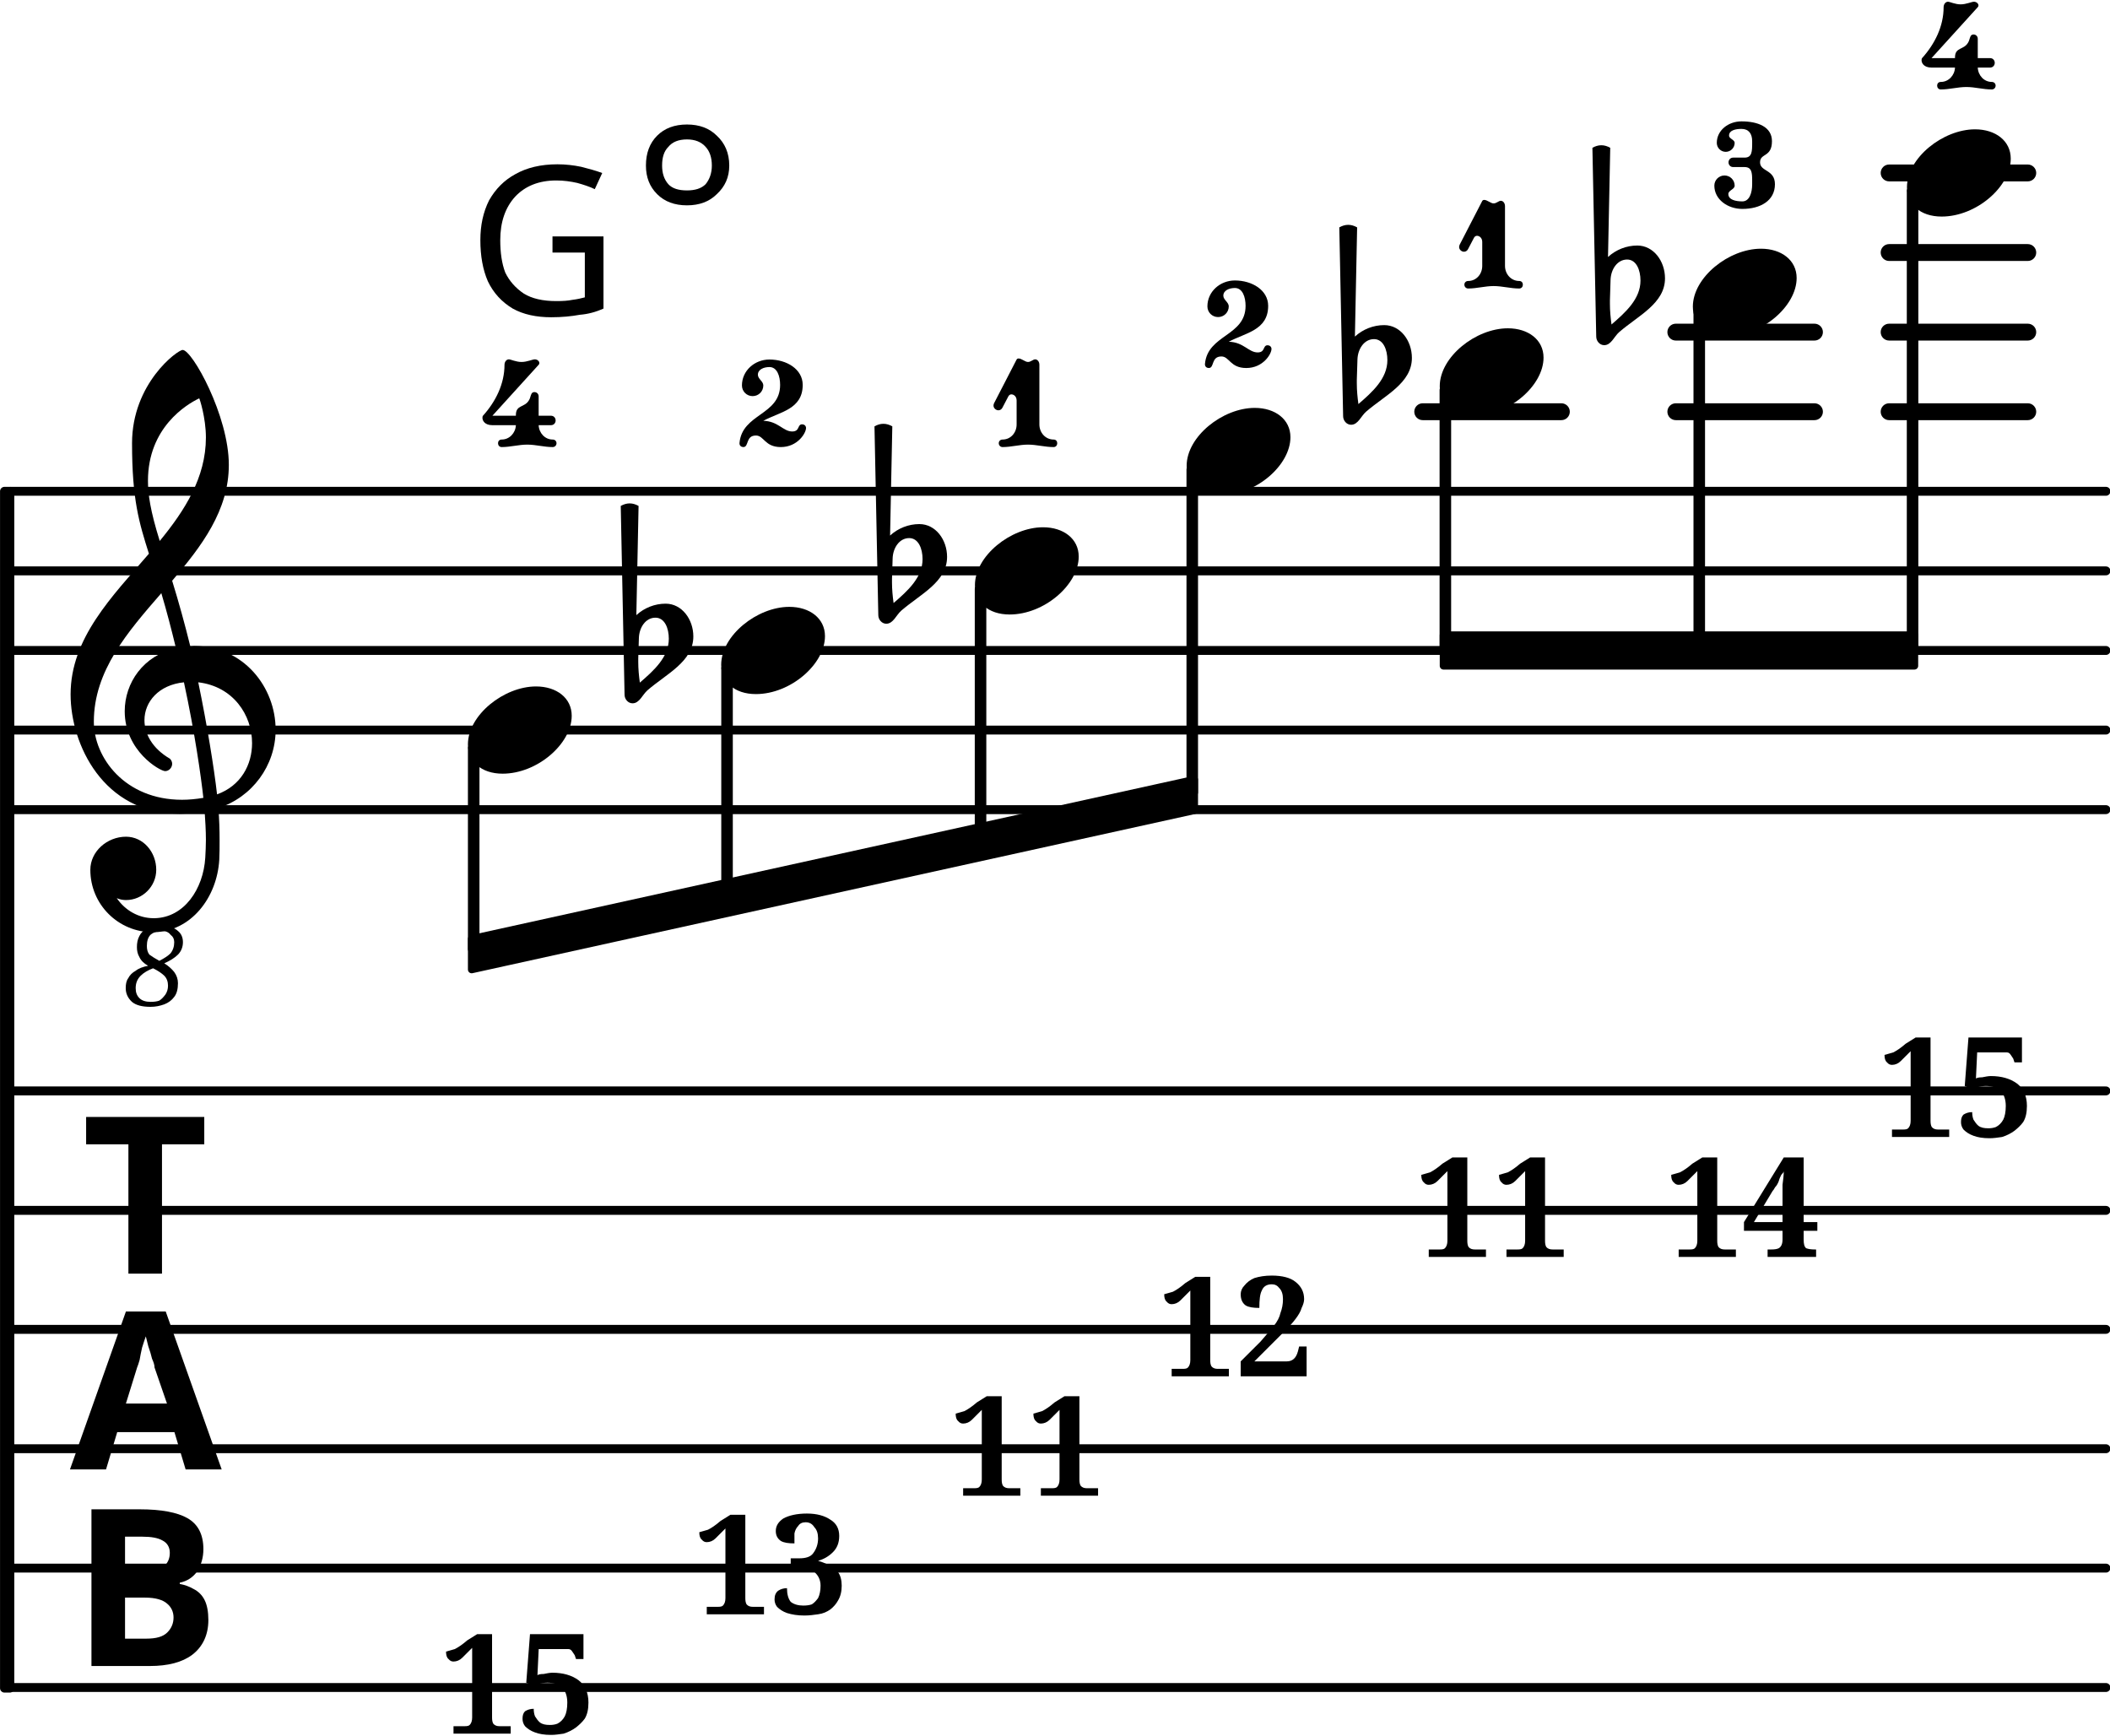
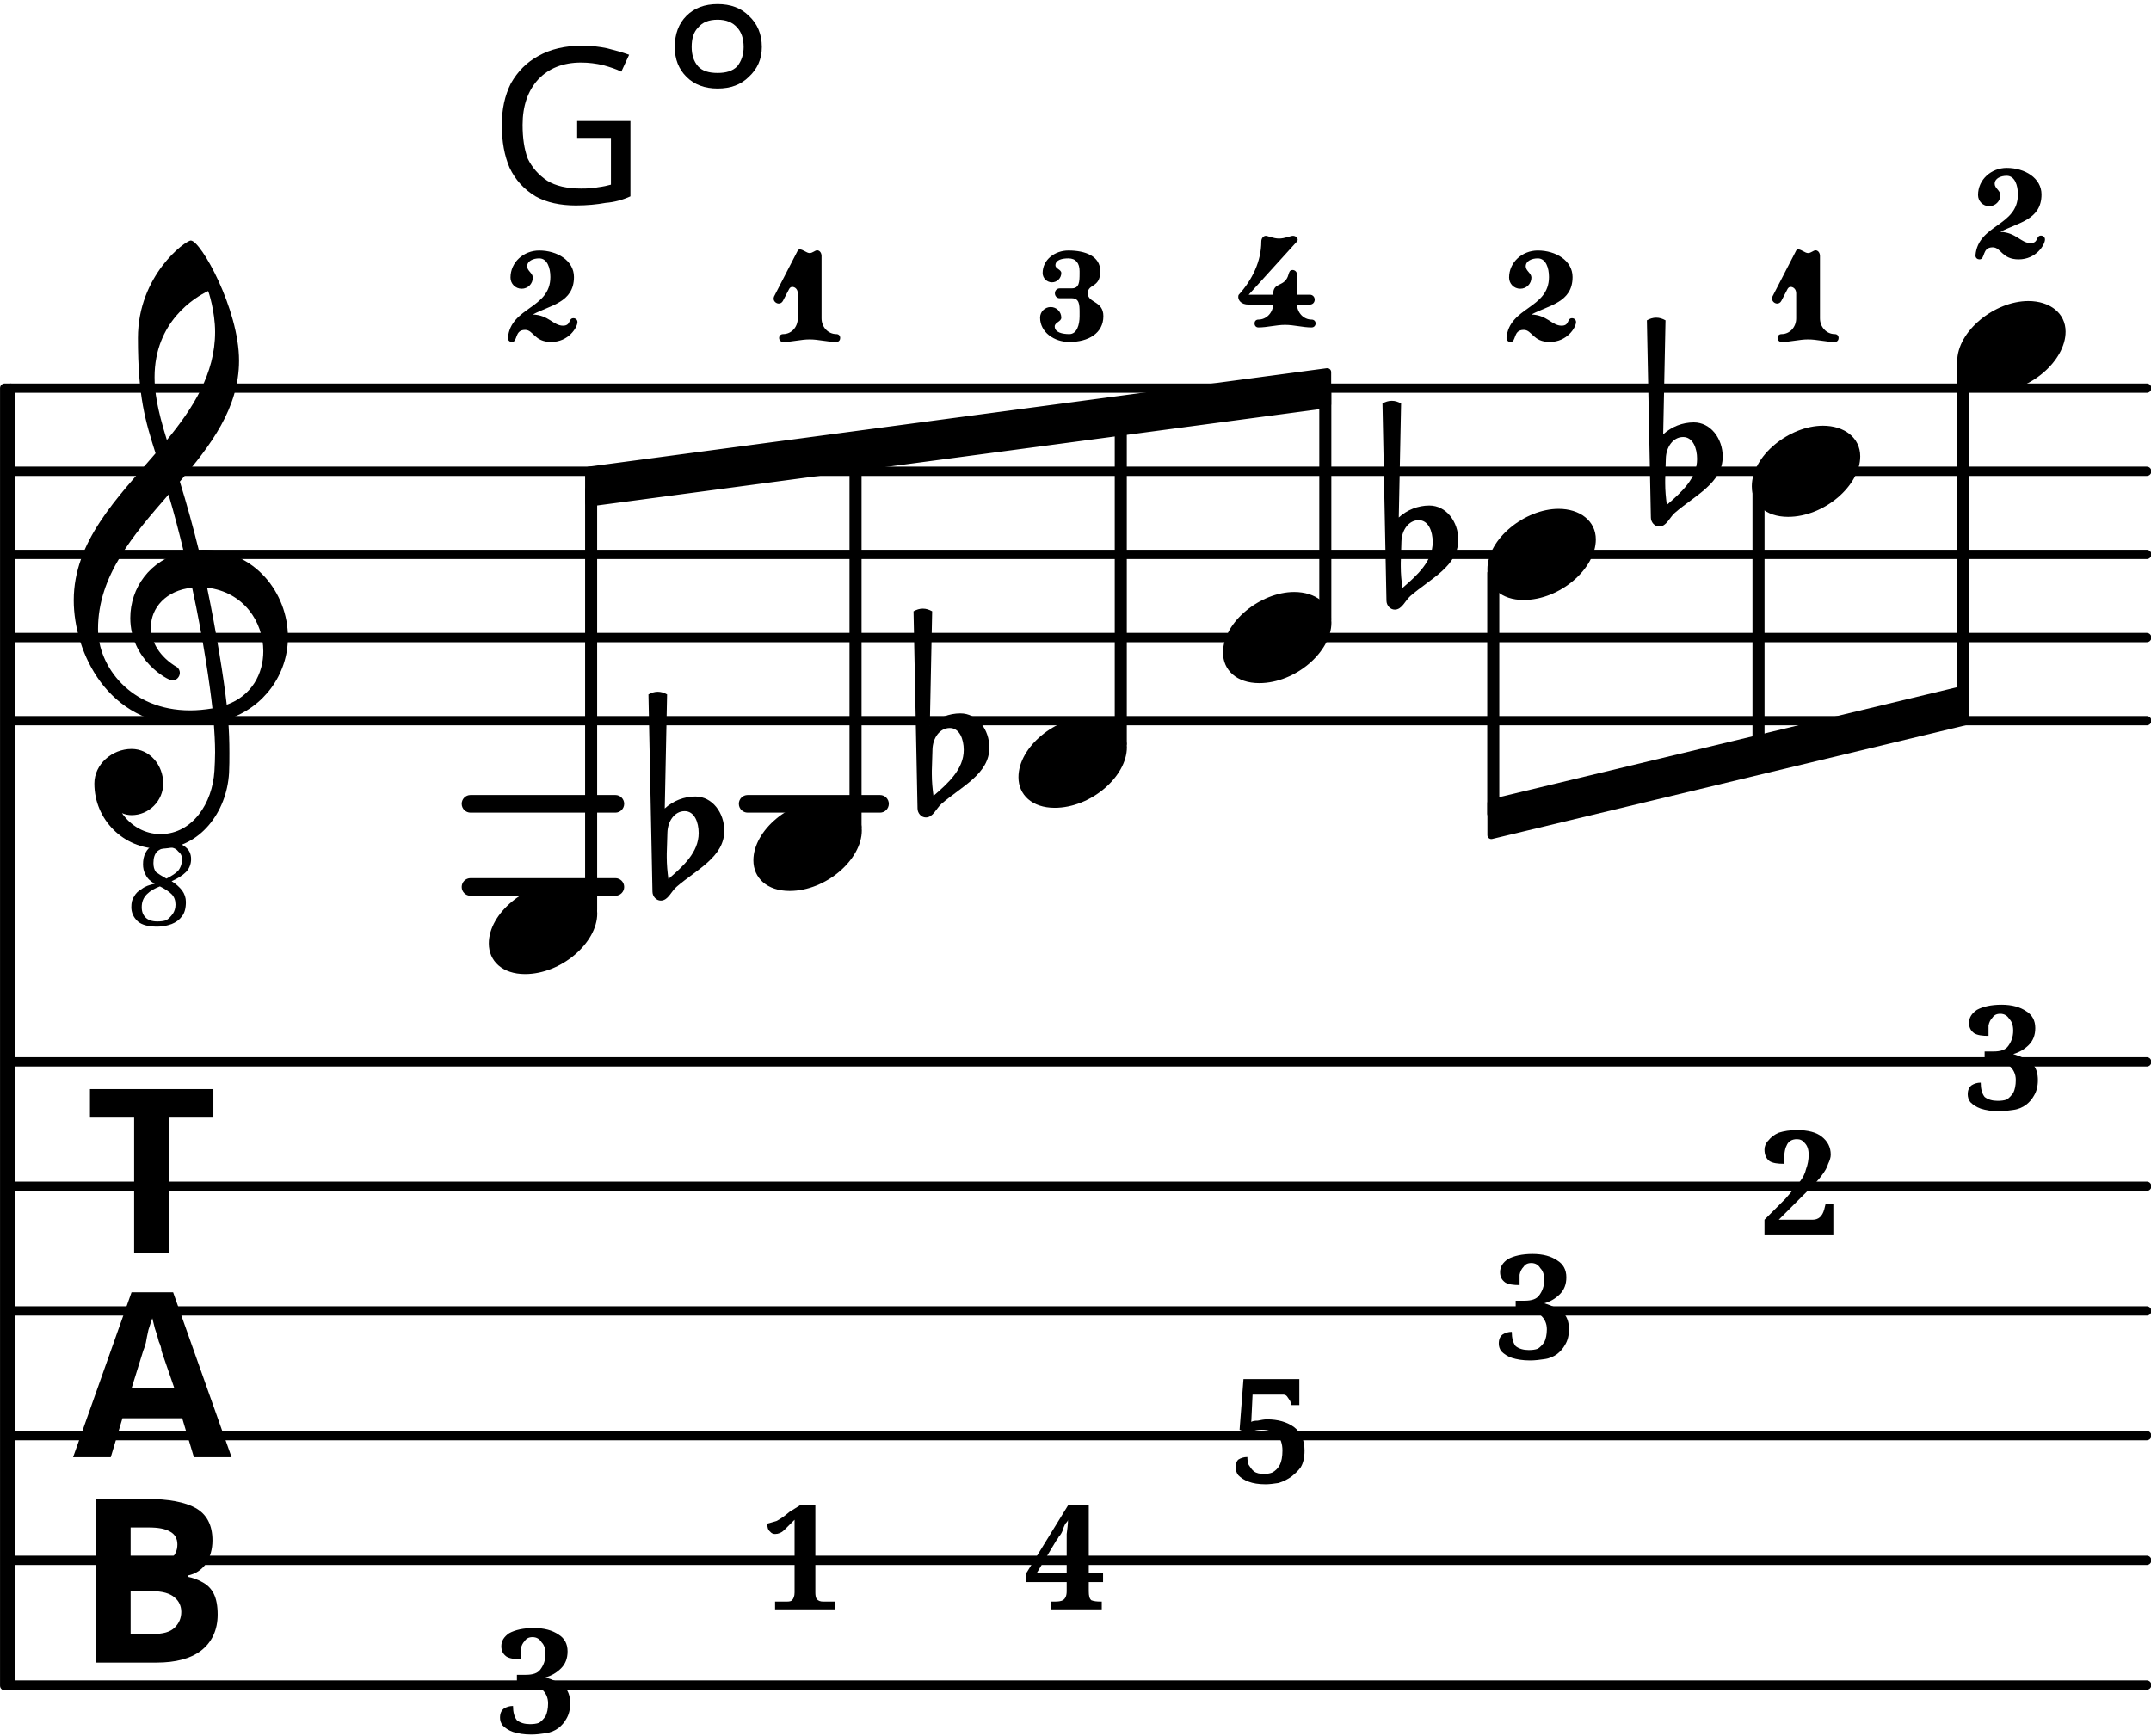
- <svg xmlns="http://www.w3.org/2000/svg" preserveAspectRatio="xMidYMid meet" viewBox="-0.079 -5.733 26.51 21.81">
-   <g transform="translate(0, -3.56)">
-     <rect x="23.55" y="-0.106" width="1.954" height="0.212" ry="0.106" fill="currentColor" />
+ <svg xmlns="http://www.w3.org/2000/svg" preserveAspectRatio="xMidYMid meet" viewBox="-0.079 -4.229 25.87 20.88">
+   <g transform="translate(0, 5.44)">
+     <rect x="8.807" y="-0.106" width="1.804" height="0.212" ry="0.106" fill="currentColor" />
  </g>
-   <g transform="translate(0, -2.56)">
-     <rect x="23.55" y="-0.106" width="1.954" height="0.212" ry="0.106" fill="currentColor" />
+   <g transform="translate(0, 5.44)">
+     <rect x="5.474" y="-0.106" width="1.954" height="0.212" ry="0.106" fill="currentColor" />
  </g>
-   <g transform="translate(0, -1.56)">
-     <rect x="23.55" y="-0.106" width="1.954" height="0.212" ry="0.106" fill="currentColor" />
-   </g>
-   <g transform="translate(0, -0.5599)">
-     <rect x="23.55" y="-0.106" width="1.954" height="0.212" ry="0.106" fill="currentColor" />
-   </g>
-   <g transform="translate(0, -1.56)">
-     <rect x="20.87" y="-0.106" width="1.954" height="0.212" ry="0.106" fill="currentColor" />
-   </g>
-   <g transform="translate(0, -0.5599)">
-     <rect x="20.87" y="-0.106" width="1.954" height="0.212" ry="0.106" fill="currentColor" />
-   </g>
-   <g transform="translate(0, -0.5599)">
-     <rect x="17.69" y="-0.106" width="1.954" height="0.212" ry="0.106" fill="currentColor" />
+   <g transform="translate(0, 6.44)">
+     <rect x="5.474" y="-0.106" width="1.954" height="0.212" ry="0.106" fill="currentColor" />
  </g>
  <g transform="translate(0, 4.44)">
-     <line stroke-linejoin="round" stroke-linecap="round" stroke-width="0.112" stroke="currentColor" x1="0.056" y1="0" x2="26.38" y2="0" />
+     <line stroke-linejoin="round" stroke-linecap="round" stroke-width="0.112" stroke="currentColor" x1="0.056" y1="0" x2="25.74" y2="0" />
  </g>
  <g transform="translate(0, 3.44)">
-     <line stroke-linejoin="round" stroke-linecap="round" stroke-width="0.112" stroke="currentColor" x1="0.056" y1="0" x2="26.38" y2="0" />
+     <line stroke-linejoin="round" stroke-linecap="round" stroke-width="0.112" stroke="currentColor" x1="0.056" y1="0" x2="25.74" y2="0" />
  </g>
  <g transform="translate(0, 2.44)">
-     <line stroke-linejoin="round" stroke-linecap="round" stroke-width="0.112" stroke="currentColor" x1="0.056" y1="0" x2="26.38" y2="0" />
+     <line stroke-linejoin="round" stroke-linecap="round" stroke-width="0.112" stroke="currentColor" x1="0.056" y1="0" x2="25.74" y2="0" />
  </g>
  <g transform="translate(0, 1.44)">
-     <line stroke-linejoin="round" stroke-linecap="round" stroke-width="0.112" stroke="currentColor" x1="0.056" y1="0" x2="26.38" y2="0" />
+     <line stroke-linejoin="round" stroke-linecap="round" stroke-width="0.112" stroke="currentColor" x1="0.056" y1="0" x2="25.74" y2="0" />
  </g>
  <g transform="translate(0, 0.4401)">
-     <line stroke-linejoin="round" stroke-linecap="round" stroke-width="0.112" stroke="currentColor" x1="0.056" y1="0" x2="26.38" y2="0" />
+     <line stroke-linejoin="round" stroke-linecap="round" stroke-width="0.112" stroke="currentColor" x1="0.056" y1="0" x2="25.74" y2="0" />
  </g>
-   <g transform="translate(0, 15.47)">
-     <line stroke-linejoin="round" stroke-linecap="round" stroke-width="0.112" stroke="currentColor" x1="0.056" y1="0" x2="26.38" y2="0" />
+   <g transform="translate(0, 16.04)">
+     <line stroke-linejoin="round" stroke-linecap="round" stroke-width="0.112" stroke="currentColor" x1="0.056" y1="0" x2="25.74" y2="0" />
  </g>
-   <g transform="translate(0, 13.97)">
-     <line stroke-linejoin="round" stroke-linecap="round" stroke-width="0.112" stroke="currentColor" x1="0.056" y1="0" x2="26.38" y2="0" />
+   <g transform="translate(0, 14.54)">
+     <line stroke-linejoin="round" stroke-linecap="round" stroke-width="0.112" stroke="currentColor" x1="0.056" y1="0" x2="25.74" y2="0" />
  </g>
-   <g transform="translate(0, 12.47)">
-     <line stroke-linejoin="round" stroke-linecap="round" stroke-width="0.112" stroke="currentColor" x1="0.056" y1="0" x2="26.38" y2="0" />
+   <g transform="translate(0, 13.04)">
+     <line stroke-linejoin="round" stroke-linecap="round" stroke-width="0.112" stroke="currentColor" x1="0.056" y1="0" x2="25.74" y2="0" />
  </g>
-   <g transform="translate(0, 10.97)">
-     <line stroke-linejoin="round" stroke-linecap="round" stroke-width="0.112" stroke="currentColor" x1="0.056" y1="0" x2="26.38" y2="0" />
+   <g transform="translate(0, 11.54)">
+     <line stroke-linejoin="round" stroke-linecap="round" stroke-width="0.112" stroke="currentColor" x1="0.056" y1="0" x2="25.74" y2="0" />
  </g>
-   <g transform="translate(0, 9.475)">
-     <line stroke-linejoin="round" stroke-linecap="round" stroke-width="0.112" stroke="currentColor" x1="0.056" y1="0" x2="26.38" y2="0" />
+   <g transform="translate(0, 10.04)">
+     <line stroke-linejoin="round" stroke-linecap="round" stroke-width="0.112" stroke="currentColor" x1="0.056" y1="0" x2="25.74" y2="0" />
  </g>
-   <g transform="translate(0, 7.974)">
-     <line stroke-linejoin="round" stroke-linecap="round" stroke-width="0.112" stroke="currentColor" x1="0.056" y1="0" x2="26.38" y2="0" />
+   <g transform="translate(0, 8.544)">
+     <line stroke-linejoin="round" stroke-linecap="round" stroke-width="0.112" stroke="currentColor" x1="0.056" y1="0" x2="25.74" y2="0" />
  </g>
-   <g transform="translate(18.01, 2.44)">
-     <polygon stroke-linejoin="round" stroke-linecap="round" stroke-width="0.094" fill="currentColor" stroke="currentColor" points="5.964 -0.193 5.964 0.193 0.047 0.193 0.047 -0.193" />
+   <g transform="translate(17.81, 5.624)">
+     <polygon stroke-linejoin="round" stroke-linecap="round" stroke-width="0.094" fill="currentColor" stroke="currentColor" points="5.743 -1.561 5.743 -1.175 0.047 0.193 0.047 -0.193" />
  </g>
-   <g transform="translate(5.8, 6.256)">
-     <polygon stroke-linejoin="round" stroke-linecap="round" stroke-width="0.094" fill="currentColor" stroke="currentColor" points="9.126 -2.193 9.126 -1.807 0.047 0.193 0.047 -0.193" />
+   <g transform="translate(6.958, 1.624)">
+     <polygon stroke-linejoin="round" stroke-linecap="round" stroke-width="0.094" fill="currentColor" stroke="currentColor" points="8.926 -1.377 8.926 -0.991 0.047 0.193 0.047 -0.193" />
  </g>
-   <g transform="translate(5.8, -1.778)">
+   <g transform="translate(5.8, -1.789)">
    <text font-family="sans" font-size="2.616" text-anchor="start" fill="currentColor">
      <tspan>G</tspan>
    </text>
  </g>
-   <g transform="translate(7.849, -1.778)">
+   <g transform="translate(7.849, -1.789)">
    <text font-family="sans" font-size="3.296" text-anchor="start" fill="currentColor">
      <tspan>°</tspan>
    </text>
  </g>
-   <g transform="translate(5.8, 3.44)">
+   <g transform="translate(5.8, 6.94)">
    <path transform="scale(0.004, -0.004)" d="M0 -45c0 92 113 182 214 182c64 0 112 -36 112 -92c0 -88 -108 -182 -217 -182c-68 0 -109 39 -109 92z" fill="currentColor" />
  </g>
-   <g transform="translate(5.989, -0.1157)">
-     <path transform="scale(0.0022, -0.0022)" d="M148 501c10 0 41 -15 72 -15c32 0 63 15 76 15c15 0 26 -11 26 -21c0 -4 -1 -7 -4 -10l-264 -291h134v4c0 60 50 41 75 85c7 11 8 24 14 36c3 7 10 10 17 10c11 0 24 -8 24 -25v-110h70c18 0 27 -14 27 -27s-9 -27 -27 -27h-70c2 -45 36 -82 80 -82c14 0 22 -10 22 -21 s-8 -22 -22 -22c-49 0 -96 14 -145 14s-97 -14 -146 -14c-14 0 -21 11 -21 22s7 21 21 21c44 0 79 37 81 82h-134c-43 0 -57 25 -57 42c0 5 1 10 3 12c73 81 123 182 123 291c0 17 11 31 25 31z" fill="currentColor" />
+   <g transform="translate(6.03, -0.1157)">
+     <path transform="scale(0.0022, -0.0022)" d="M94 66c-60 0 -39 -66 -72 -66c-11 0 -22 7 -22 21v2c15 169 232 158 232 332c0 50 -17 102 -61 102c-33 0 -66 -14 -66 -44c0 -24 31 -37 31 -61c0 -34 -27 -61 -61 -61s-61 27 -61 61c0 84 72 148 157 148c98 0 190 -55 190 -145c0 -140 -131 -154 -225 -205 c85 -2 113 -61 165 -61c45 0 28 41 57 41c11 0 22 -8 22 -21c0 -29 -48 -109 -144 -109c-92 0 -96 66 -142 66z" fill="currentColor" />
  </g>
  <g transform="translate(0.8, 3.44)">
    <path transform="scale(0.004, -0.004)" d="M265 -635h-5c-108 0 -196 87 -196 196c0 58 53 104 112 104c54 0 95 -48 95 -104c0 -52 -43 -95 -95 -95c-10 0 -20 2 -29 6c26 -38 68 -63 116 -63h3zM403 150c28 -135 50 -272 59 -352c75 27 110 93 110 161c0 88 -59 178 -169 191zM75 26c0 -112 97 -245 277 -245 c21 0 43 2 67 6c-7 65 -27 206 -61 363c-79 -8 -124 -61 -124 -119c0 -43 25 -89 80 -121c5 -5 7 -11 7 -16c0 -12 -10 -23 -22 -23c-16 0 -127 63 -127 188c0 89 58 175 161 198c-14 58 -29 116 -46 173c-106 -122 -212 -244 -212 -404zM354 1194c30 0 145 -207 145 -361 c0 -143 -85 -255 -178 -364c21 -68 40 -137 57 -206c4 0 8 1 12 1c156 0 256 -130 256 -263c0 -113 -74 -212 -180 -246c3 -34 4 -68 4 -102c0 -20 0 -40 -1 -60c-7 -120 -89 -225 -204 -228l1 44c93 2 153 92 159 190c1 19 2 37 2 56c0 30 -2 60 -4 90 c-28 -5 -54 -8 -79 -8c-240 0 -342 219 -342 375c0 177 130 307 246 442c-31 98 -53 170 -53 347c0 188 143 293 159 293zM427 919c0 62 -20 123 -21 123c-40 -19 -161 -92 -161 -259c0 -42 7 -93 37 -189c78 95 145 199 145 325z" fill="currentColor" />
  </g>
  <g transform="translate(1.485, 6.902)">
    <text font-family="serif" font-style="italic" font-size="1.386" text-anchor="start" fill="currentColor">
      <tspan>8</tspan>
    </text>
  </g>
-   <g transform="translate(5.447, 16.05)">
+   <g transform="translate(5.888, 16.62)">
    <text font-family="serif" font-weight="bold" font-size="1.746" text-anchor="start" fill="currentColor">
-       <tspan>15</tspan>
+       <tspan>3</tspan>
    </text>
  </g>
-   <g transform="translate(0.9406, 10.27)">
+   <g transform="translate(0.9406, 10.84)">
    <text font-family="sans" font-weight="bold" font-size="2.772" text-anchor="start" fill="currentColor">
      <tspan>T</tspan>
    </text>
  </g>
-   <g transform="translate(0.8, 12.73)">
+   <g transform="translate(0.8, 13.3)">
    <text font-family="sans" font-weight="bold" font-size="2.772" text-anchor="start" fill="currentColor">
      <tspan>A</tspan>
    </text>
  </g>
-   <g transform="translate(0.8201, 15.2)">
+   <g transform="translate(0.8201, 15.77)">
    <text font-family="sans" font-weight="bold" font-size="2.772" text-anchor="start" fill="currentColor">
      <tspan>B</tspan>
    </text>
  </g>
-   <g transform="translate(5.872, 2.44)">
-     <rect x="-0.072" y="1.179" width="0.145" height="2.621" ry="0.047" fill="currentColor" />
+   <g transform="translate(7.03, 2.44)">
+     <rect x="-0.072" y="-0.825" width="0.145" height="5.146" ry="0.047" fill="currentColor" />
  </g>
-   <g transform="translate(8.982, 2.44)">
+   <g transform="translate(8.982, 5.94)">
    <path transform="scale(0.004, -0.004)" d="M0 -45c0 92 113 182 214 182c64 0 112 -36 112 -92c0 -88 -108 -182 -217 -182c-68 0 -109 39 -109 92z" fill="currentColor" />
  </g>
-   <g transform="translate(9.212, -0.1157)">
+   <g transform="translate(9.232, -0.1157)">
+     <path transform="scale(0.0022, -0.0022)" d="M194 486c16 0 29 15 41 15c13 0 24 -13 24 -31v-341c0 -47 35 -86 81 -86c14 0 21 -10 21 -21s-7 -22 -21 -22c-49 0 -97 14 -146 14s-96 -14 -145 -14c-14 0 -22 11 -22 22s8 21 22 21c46 0 80 39 80 86v137c0 23 -16 35 -30 35c-7 0 -13 -4 -17 -11l-34 -65 c-5 -10 -14 -15 -23 -15c-14 0 -28 12 -28 27c0 4 1 8 3 13l129 250c2 4 7 6 11 6c18 0 37 -20 54 -20z" fill="currentColor" />
+   </g>
+   <g transform="translate(9.071, 15.13)">
+     <text font-family="serif" font-weight="bold" font-size="1.746" text-anchor="start" fill="currentColor">
+       <tspan>1</tspan>
+     </text>
+   </g>
+   <g transform="translate(10.21, 2.44)">
+     <rect x="-0.072" y="-1.245" width="0.145" height="4.566" ry="0.047" fill="currentColor" />
+   </g>
+   <g transform="translate(7.832, 5.94)">
+     <path transform="scale(0.004, -0.004)" d="M29 39l-2 -64v-11c0 -22 2 -43 5 -65c44 38 91 80 91 138c0 33 -13 66 -42 66c-31 0 -51 -31 -52 -64zM-28 454c9 5 18 8 28 8s19 -3 28 -8l-7 -343c25 23 58 36 92 36c51 0 87 -49 87 -103c0 -79 -84 -117 -144 -169c-16 -14 -25 -41 -47 -41c-14 0 -25 13 -25 27z" fill="currentColor" />
+   </g>
+   <g transform="translate(12.17, 4.94)">
+     <path transform="scale(0.004, -0.004)" d="M0 -45c0 92 113 182 214 182c64 0 112 -36 112 -92c0 -88 -108 -182 -217 -182c-68 0 -109 39 -109 92z" fill="currentColor" />
+   </g>
+   <g transform="translate(12.43, -0.1157)">
+     <path transform="scale(0.0022, -0.0022)" d="M261 266c0 -54 85 -40 85 -125c0 -94 -83 -141 -186 -141c-84 0 -160 54 -160 133c0 32 26 58 58 58s58 -26 58 -58c0 -22 -36 -26 -36 -48c0 -33 42 -42 80 -42c41 0 56 50 56 98v21c0 44 -2 77 -43 77h-65c-18 0 -27 14 -27 27s9 27 27 27h65c42 0 43 36 43 83v11 c0 43 -20 70 -61 70c-34 0 -71 -8 -71 -38c0 -19 32 -23 32 -42c0 -28 -23 -51 -51 -51s-51 23 -51 51c0 72 66 123 141 123c93 0 174 -31 174 -113c0 -94 -68 -67 -68 -121z" fill="currentColor" />
+   </g>
+   <g transform="translate(12.25, 15.13)">
+     <text font-family="serif" font-weight="bold" font-size="1.746" text-anchor="start" fill="currentColor">
+       <tspan>4</tspan>
+     </text>
+   </g>
+   <g transform="translate(13.4, 2.44)">
+     <rect x="-0.072" y="-1.665" width="0.145" height="3.986" ry="0.047" fill="currentColor" />
+   </g>
+   <g transform="translate(11.02, 4.94)">
+     <path transform="scale(0.004, -0.004)" d="M29 39l-2 -64v-11c0 -22 2 -43 5 -65c44 38 91 80 91 138c0 33 -13 66 -42 66c-31 0 -51 -31 -52 -64zM-28 454c9 5 18 8 28 8s19 -3 28 -8l-7 -343c25 23 58 36 92 36c51 0 87 -49 87 -103c0 -79 -84 -117 -144 -169c-16 -14 -25 -41 -47 -41c-14 0 -25 13 -25 27z" fill="currentColor" />
+   </g>
+   <g transform="translate(14.63, 3.44)">
+     <path transform="scale(0.004, -0.004)" d="M0 -45c0 92 113 182 214 182c64 0 112 -36 112 -92c0 -88 -108 -182 -217 -182c-68 0 -109 39 -109 92z" fill="currentColor" />
+   </g>
+   <g transform="translate(14.82, -0.2903)">
+     <path transform="scale(0.0022, -0.0022)" d="M148 501c10 0 41 -15 72 -15c32 0 63 15 76 15c15 0 26 -11 26 -21c0 -4 -1 -7 -4 -10l-264 -291h134v4c0 60 50 41 75 85c7 11 8 24 14 36c3 7 10 10 17 10c11 0 24 -8 24 -25v-110h70c18 0 27 -14 27 -27s-9 -27 -27 -27h-70c2 -45 36 -82 80 -82c14 0 22 -10 22 -21 s-8 -22 -22 -22c-49 0 -96 14 -145 14s-97 -14 -146 -14c-14 0 -21 11 -21 22s7 21 21 21c44 0 79 37 81 82h-134c-43 0 -57 25 -57 42c0 5 1 10 3 12c73 81 123 182 123 291c0 17 11 31 25 31z" fill="currentColor" />
+   </g>
+   <g transform="translate(14.72, 13.61)">
+     <text font-family="serif" font-weight="bold" font-size="1.746" text-anchor="start" fill="currentColor">
+       <tspan>5</tspan>
+     </text>
+   </g>
+   <g transform="translate(15.86, 2.44)">
+     <rect x="-0.072" y="-1.99" width="0.145" height="2.811" ry="0.047" fill="currentColor" />
+   </g>
+   <g transform="translate(-0.0786, 8.242)">
+     <rect x="0" y="-7.858" width="0.179" height="15.72" ry="0.056" fill="currentColor" />
+   </g>
+   <g transform="translate(17.81, 2.44)">
+     <path transform="scale(0.004, -0.004)" d="M0 -45c0 92 113 182 214 182c64 0 112 -36 112 -92c0 -88 -108 -182 -217 -182c-68 0 -109 39 -109 92z" fill="currentColor" />
+   </g>
+   <g transform="translate(18.04, -0.1157)">
    <path transform="scale(0.0022, -0.0022)" d="M94 66c-60 0 -39 -66 -72 -66c-11 0 -22 7 -22 21v2c15 169 232 158 232 332c0 50 -17 102 -61 102c-33 0 -66 -14 -66 -44c0 -24 31 -37 31 -61c0 -34 -27 -61 -61 -61s-61 27 -61 61c0 84 72 148 157 148c98 0 190 -55 190 -145c0 -140 -131 -154 -225 -205 c85 -2 113 -61 165 -61c45 0 28 41 57 41c11 0 22 -8 22 -21c0 -29 -48 -109 -144 -109c-92 0 -96 66 -142 66z" fill="currentColor" />
  </g>
-   <g transform="translate(8.629, 14.55)">
+   <g transform="translate(17.9, 12.12)">
    <text font-family="serif" font-weight="bold" font-size="1.746" text-anchor="start" fill="currentColor">
-       <tspan>13</tspan>
+       <tspan>3</tspan>
    </text>
  </g>
-   <g transform="translate(9.055, 2.44)">
-     <rect x="-0.072" y="0.179" width="0.145" height="2.927" ry="0.047" fill="currentColor" />
+   <g transform="translate(17.88, 2.44)">
+     <rect x="-0.072" y="0.179" width="0.145" height="2.988" ry="0.047" fill="currentColor" />
  </g>
-   <g transform="translate(7.832, 2.44)">
+   <g transform="translate(16.66, 2.44)">
    <path transform="scale(0.004, -0.004)" d="M29 39l-2 -64v-11c0 -22 2 -43 5 -65c44 38 91 80 91 138c0 33 -13 66 -42 66c-31 0 -51 -31 -52 -64zM-28 454c9 5 18 8 28 8s19 -3 28 -8l-7 -343c25 23 58 36 92 36c51 0 87 -49 87 -103c0 -79 -84 -117 -144 -169c-16 -14 -25 -41 -47 -41c-14 0 -25 13 -25 27z" fill="currentColor" />
  </g>
-   <g transform="translate(12.17, 1.44)">
+   <g transform="translate(20.99, 1.44)">
    <path transform="scale(0.004, -0.004)" d="M0 -45c0 92 113 182 214 182c64 0 112 -36 112 -92c0 -88 -108 -182 -217 -182c-68 0 -109 39 -109 92z" fill="currentColor" />
  </g>
-   <g transform="translate(12.41, -0.1157)">
+   <g transform="translate(21.24, -0.1157)">
    <path transform="scale(0.0022, -0.0022)" d="M194 486c16 0 29 15 41 15c13 0 24 -13 24 -31v-341c0 -47 35 -86 81 -86c14 0 21 -10 21 -21s-7 -22 -21 -22c-49 0 -97 14 -146 14s-96 -14 -145 -14c-14 0 -22 11 -22 22s8 21 22 21c46 0 80 39 80 86v137c0 23 -16 35 -30 35c-7 0 -13 -4 -17 -11l-34 -65 c-5 -10 -14 -15 -23 -15c-14 0 -28 12 -28 27c0 4 1 8 3 13l129 250c2 4 7 6 11 6c18 0 37 -20 54 -20z" fill="currentColor" />
  </g>
-   <g transform="translate(11.85, 13.06)">
+   <g transform="translate(21.08, 10.63)">
    <text font-family="serif" font-weight="bold" font-size="1.746" text-anchor="start" fill="currentColor">
-       <tspan>11</tspan>
+       <tspan>2</tspan>
    </text>
  </g>
-   <g transform="translate(12.24, 2.44)">
-     <rect x="-0.072" y="-0.821" width="0.145" height="3.233" ry="0.047" fill="currentColor" />
+   <g transform="translate(21.07, 2.44)">
+     <rect x="-0.072" y="-0.821" width="0.145" height="3.236" ry="0.047" fill="currentColor" />
  </g>
-   <g transform="translate(11.02, 1.44)">
+   <g transform="translate(19.84, 1.44)">
    <path transform="scale(0.004, -0.004)" d="M29 39l-2 -64v-11c0 -22 2 -43 5 -65c44 38 91 80 91 138c0 33 -13 66 -42 66c-31 0 -51 -31 -52 -64zM-28 454c9 5 18 8 28 8s19 -3 28 -8l-7 -343c25 23 58 36 92 36c51 0 87 -49 87 -103c0 -79 -84 -117 -144 -169c-16 -14 -25 -41 -47 -41c-14 0 -25 13 -25 27z" fill="currentColor" />
  </g>
-   <g transform="translate(14.83, -0.0599)">
+   <g transform="translate(23.46, -0.0599)">
    <path transform="scale(0.004, -0.004)" d="M0 -45c0 92 113 182 214 182c64 0 112 -36 112 -92c0 -88 -108 -182 -217 -182c-68 0 -109 39 -109 92z" fill="currentColor" />
  </g>
-   <g transform="translate(15.06, -1.109)">
+   <g transform="translate(23.68, -1.109)">
    <path transform="scale(0.0022, -0.0022)" d="M94 66c-60 0 -39 -66 -72 -66c-11 0 -22 7 -22 21v2c15 169 232 158 232 332c0 50 -17 102 -61 102c-33 0 -66 -14 -66 -44c0 -24 31 -37 31 -61c0 -34 -27 -61 -61 -61s-61 27 -61 61c0 84 72 148 157 148c98 0 190 -55 190 -145c0 -140 -131 -154 -225 -205 c85 -2 113 -61 165 -61c45 0 28 41 57 41c11 0 22 -8 22 -21c0 -29 -48 -109 -144 -109c-92 0 -96 66 -142 66z" fill="currentColor" />
  </g>
-   <g transform="translate(14.47, 11.56)">
+   <g transform="translate(23.54, 9.122)">
    <text font-family="serif" font-weight="bold" font-size="1.746" text-anchor="start" fill="currentColor">
-       <tspan>12</tspan>
+       <tspan>3</tspan>
    </text>
  </g>
-   <g transform="translate(14.9, 2.44)">
-     <rect x="-0.072" y="-2.321" width="0.145" height="4.152" ry="0.047" fill="currentColor" />
-   </g>
-   <g transform="translate(-0.0786, 7.957)">
-     <rect x="0" y="-7.573" width="0.179" height="15.15" ry="0.056" fill="currentColor" />
-   </g>
-   <g transform="translate(18.01, -1.06)">
-     <path transform="scale(0.004, -0.004)" d="M0 -45c0 92 113 182 214 182c64 0 112 -36 112 -92c0 -88 -108 -182 -217 -182c-68 0 -109 39 -109 92z" fill="currentColor" />
-   </g>
-   <g transform="translate(18.26, -2.108)">
-     <path transform="scale(0.0022, -0.0022)" d="M194 486c16 0 29 15 41 15c13 0 24 -13 24 -31v-341c0 -47 35 -86 81 -86c14 0 21 -10 21 -21s-7 -22 -21 -22c-49 0 -97 14 -146 14s-96 -14 -145 -14c-14 0 -22 11 -22 22s8 21 22 21c46 0 80 39 80 86v137c0 23 -16 35 -30 35c-7 0 -13 -4 -17 -11l-34 -65 c-5 -10 -14 -15 -23 -15c-14 0 -28 12 -28 27c0 4 1 8 3 13l129 250c2 4 7 6 11 6c18 0 37 -20 54 -20z" fill="currentColor" />
-   </g>
-   <g transform="translate(17.7, 10.06)">
-     <text font-family="serif" font-weight="bold" font-size="1.746" text-anchor="start" fill="currentColor">
-       <tspan>11</tspan>
-     </text>
-   </g>
-   <g transform="translate(18.08, 2.44)">
-     <rect x="-0.072" y="-3.321" width="0.145" height="3.321" ry="0.047" fill="currentColor" />
-   </g>
-   <g transform="translate(16.86, -1.06)">
-     <path transform="scale(0.004, -0.004)" d="M29 39l-2 -64v-11c0 -22 2 -43 5 -65c44 38 91 80 91 138c0 33 -13 66 -42 66c-31 0 -51 -31 -52 -64zM-28 454c9 5 18 8 28 8s19 -3 28 -8l-7 -343c25 23 58 36 92 36c51 0 87 -49 87 -103c0 -79 -84 -117 -144 -169c-16 -14 -25 -41 -47 -41c-14 0 -25 13 -25 27z" fill="currentColor" />
-   </g>
-   <g transform="translate(21.19, -2.06)">
-     <path transform="scale(0.004, -0.004)" d="M0 -45c0 92 113 182 214 182c64 0 112 -36 112 -92c0 -88 -108 -182 -217 -182c-68 0 -109 39 -109 92z" fill="currentColor" />
-   </g>
-   <g transform="translate(21.46, -3.108)">
-     <path transform="scale(0.0022, -0.0022)" d="M261 266c0 -54 85 -40 85 -125c0 -94 -83 -141 -186 -141c-84 0 -160 54 -160 133c0 32 26 58 58 58s58 -26 58 -58c0 -22 -36 -26 -36 -48c0 -33 42 -42 80 -42c41 0 56 50 56 98v21c0 44 -2 77 -43 77h-65c-18 0 -27 14 -27 27s9 27 27 27h65c42 0 43 36 43 83v11 c0 43 -20 70 -61 70c-34 0 -71 -8 -71 -38c0 -19 32 -23 32 -42c0 -28 -23 -51 -51 -51s-51 23 -51 51c0 72 66 123 141 123c93 0 174 -31 174 -113c0 -94 -68 -67 -68 -121z" fill="currentColor" />
-   </g>
-   <g transform="translate(20.84, 10.06)">
-     <text font-family="serif" font-weight="bold" font-size="1.746" text-anchor="start" fill="currentColor">
-       <tspan>14</tspan>
-     </text>
-   </g>
-   <g transform="translate(21.27, 2.44)">
-     <rect x="-0.072" y="-4.321" width="0.145" height="4.321" ry="0.047" fill="currentColor" />
-   </g>
-   <g transform="translate(20.04, -2.06)">
-     <path transform="scale(0.004, -0.004)" d="M29 39l-2 -64v-11c0 -22 2 -43 5 -65c44 38 91 80 91 138c0 33 -13 66 -42 66c-31 0 -51 -31 -52 -64zM-28 454c9 5 18 8 28 8s19 -3 28 -8l-7 -343c25 23 58 36 92 36c51 0 87 -49 87 -103c0 -79 -84 -117 -144 -169c-16 -14 -25 -41 -47 -41c-14 0 -25 13 -25 27z" fill="currentColor" />
-   </g>
-   <g transform="translate(23.88, -3.56)">
-     <path transform="scale(0.004, -0.004)" d="M0 -45c0 92 113 182 214 182c64 0 112 -36 112 -92c0 -88 -108 -182 -217 -182c-68 0 -109 39 -109 92z" fill="currentColor" />
-   </g>
-   <g transform="translate(24.07, -4.609)">
-     <path transform="scale(0.0022, -0.0022)" d="M148 501c10 0 41 -15 72 -15c32 0 63 15 76 15c15 0 26 -11 26 -21c0 -4 -1 -7 -4 -10l-264 -291h134v4c0 60 50 41 75 85c7 11 8 24 14 36c3 7 10 10 17 10c11 0 24 -8 24 -25v-110h70c18 0 27 -14 27 -27s-9 -27 -27 -27h-70c2 -45 36 -82 80 -82c14 0 22 -10 22 -21 s-8 -22 -22 -22c-49 0 -96 14 -145 14s-97 -14 -146 -14c-14 0 -21 11 -21 22s7 21 21 21c44 0 79 37 81 82h-134c-43 0 -57 25 -57 42c0 5 1 10 3 12c73 81 123 182 123 291c0 17 11 31 25 31z" fill="currentColor" />
-   </g>
-   <g transform="translate(23.52, 8.553)">
-     <text font-family="serif" font-weight="bold" font-size="1.746" text-anchor="start" fill="currentColor">
-       <tspan>15</tspan>
-     </text>
-   </g>
-   <g transform="translate(23.95, 2.44)">
-     <rect x="-0.072" y="-5.821" width="0.145" height="5.821" ry="0.047" fill="currentColor" />
+   <g transform="translate(23.53, 2.44)">
+     <rect x="-0.072" y="-2.321" width="0.145" height="4.154" ry="0.047" fill="currentColor" />
  </g>
</svg>
